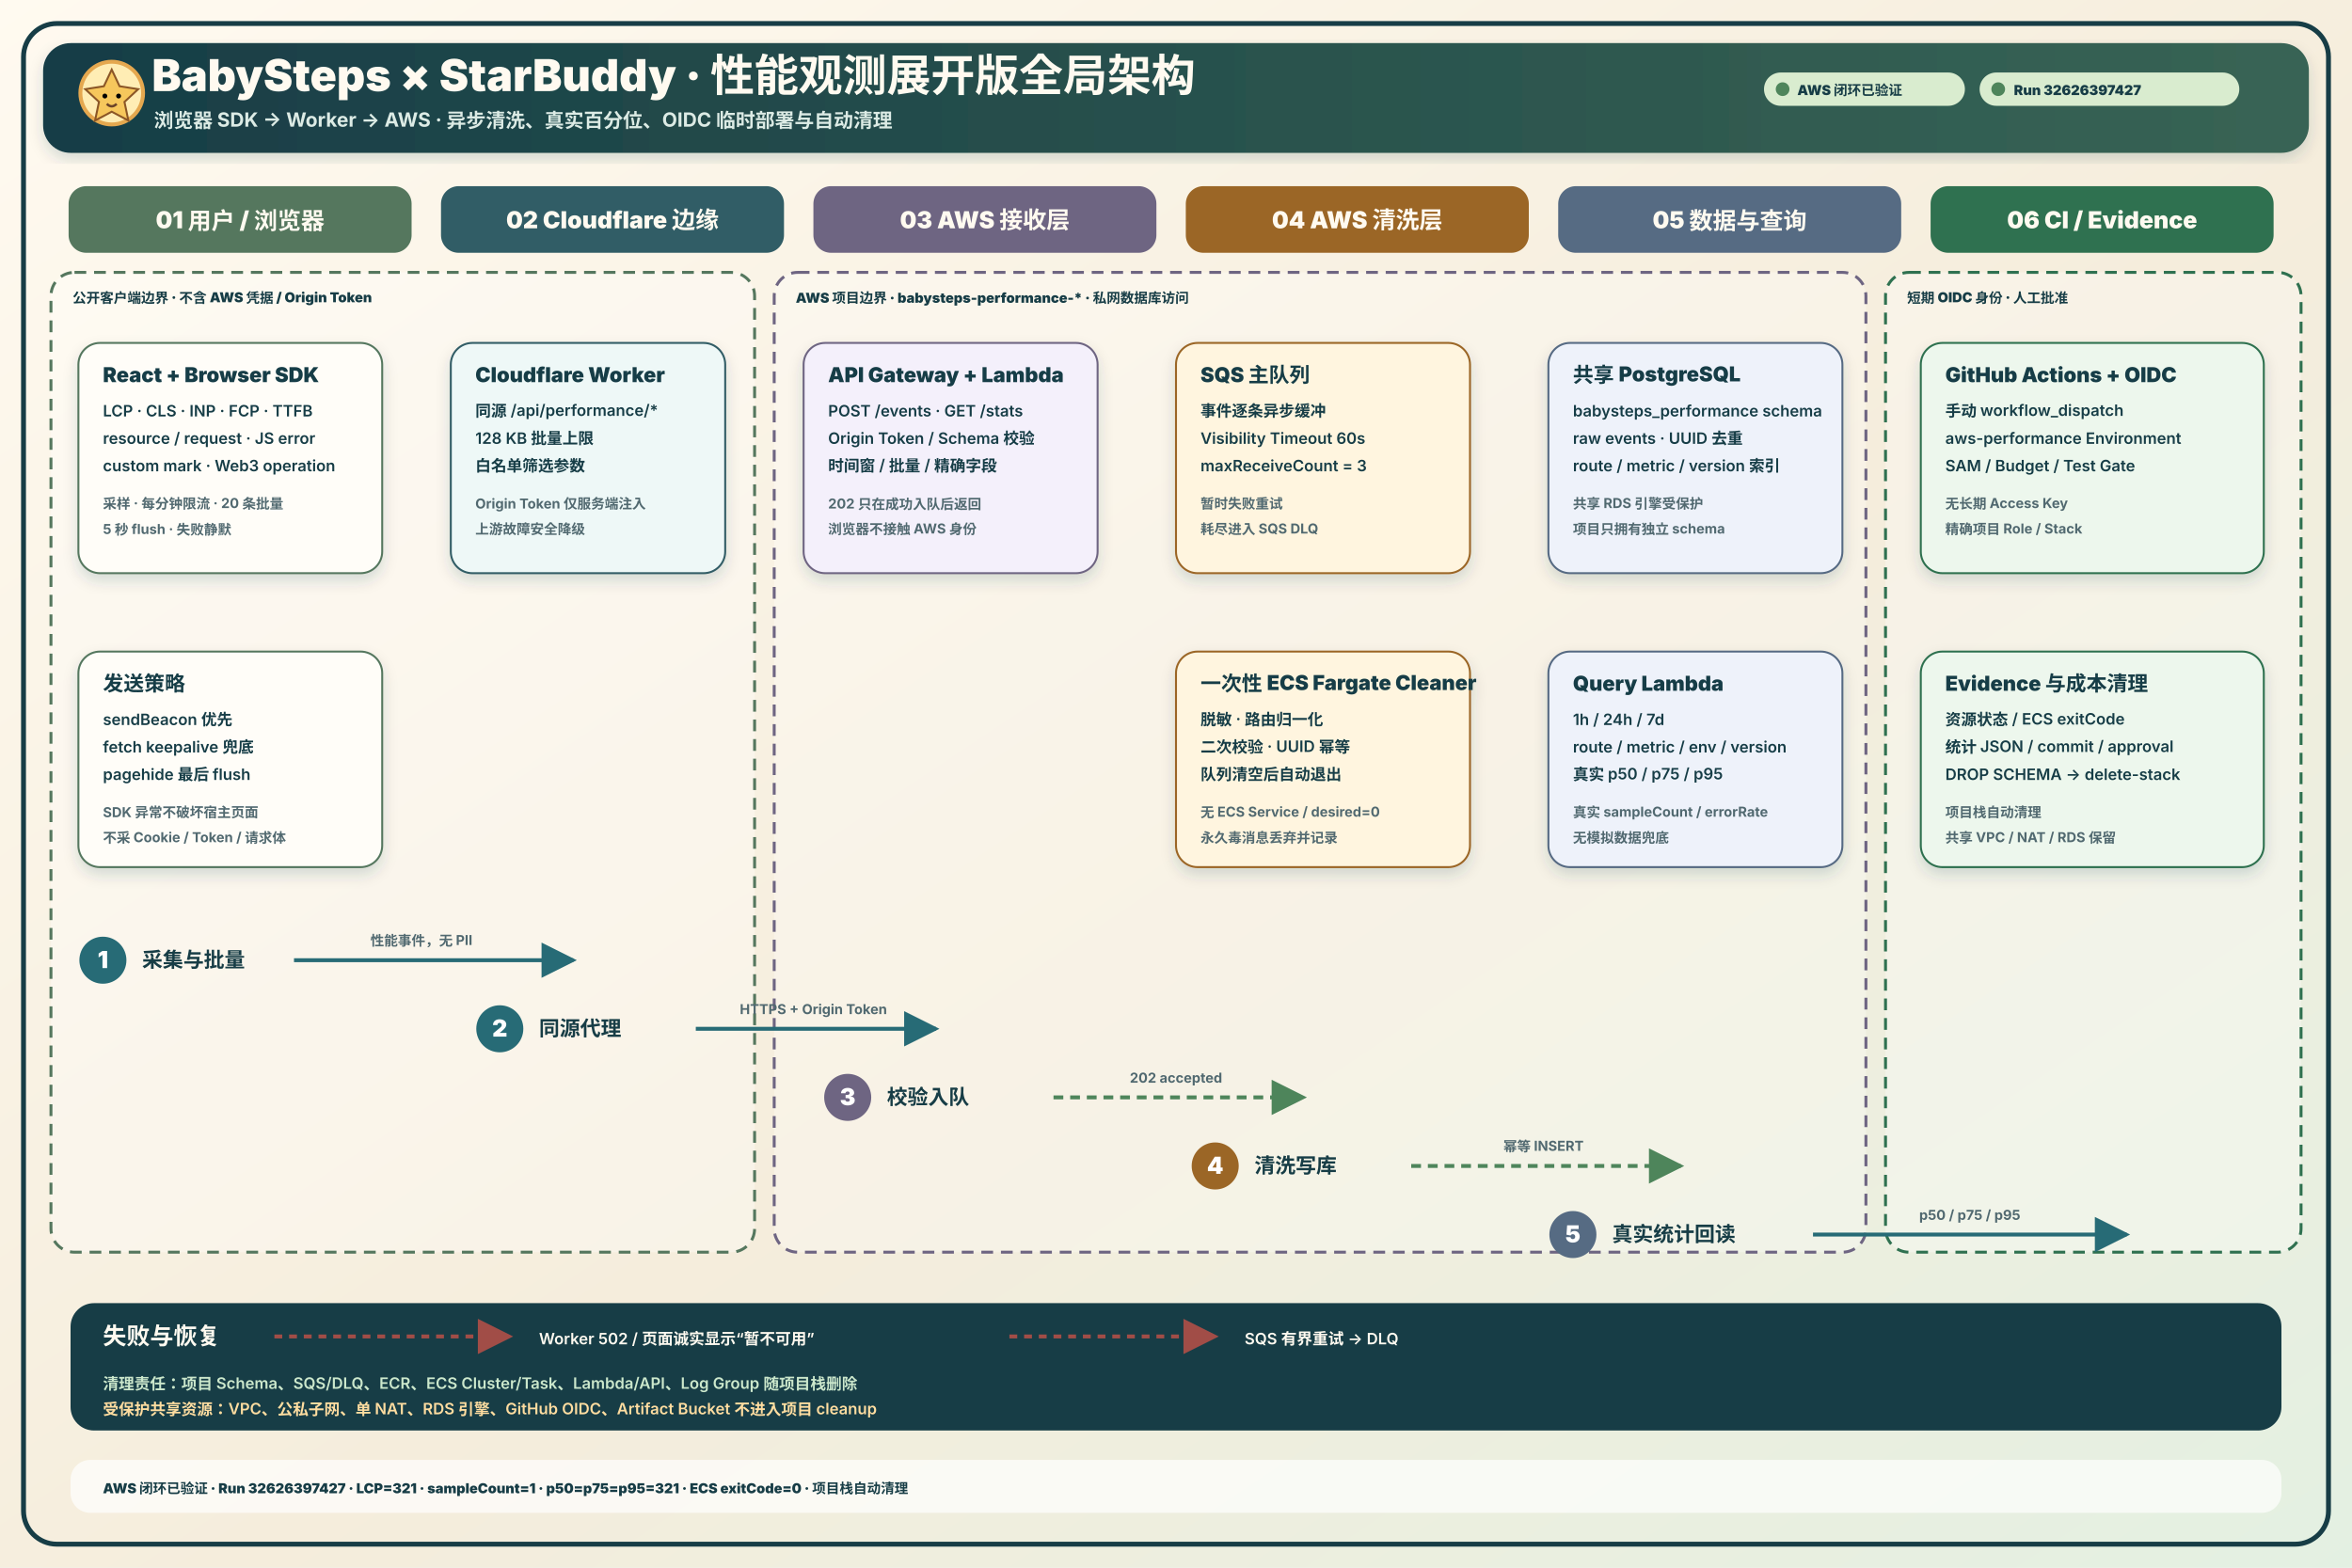
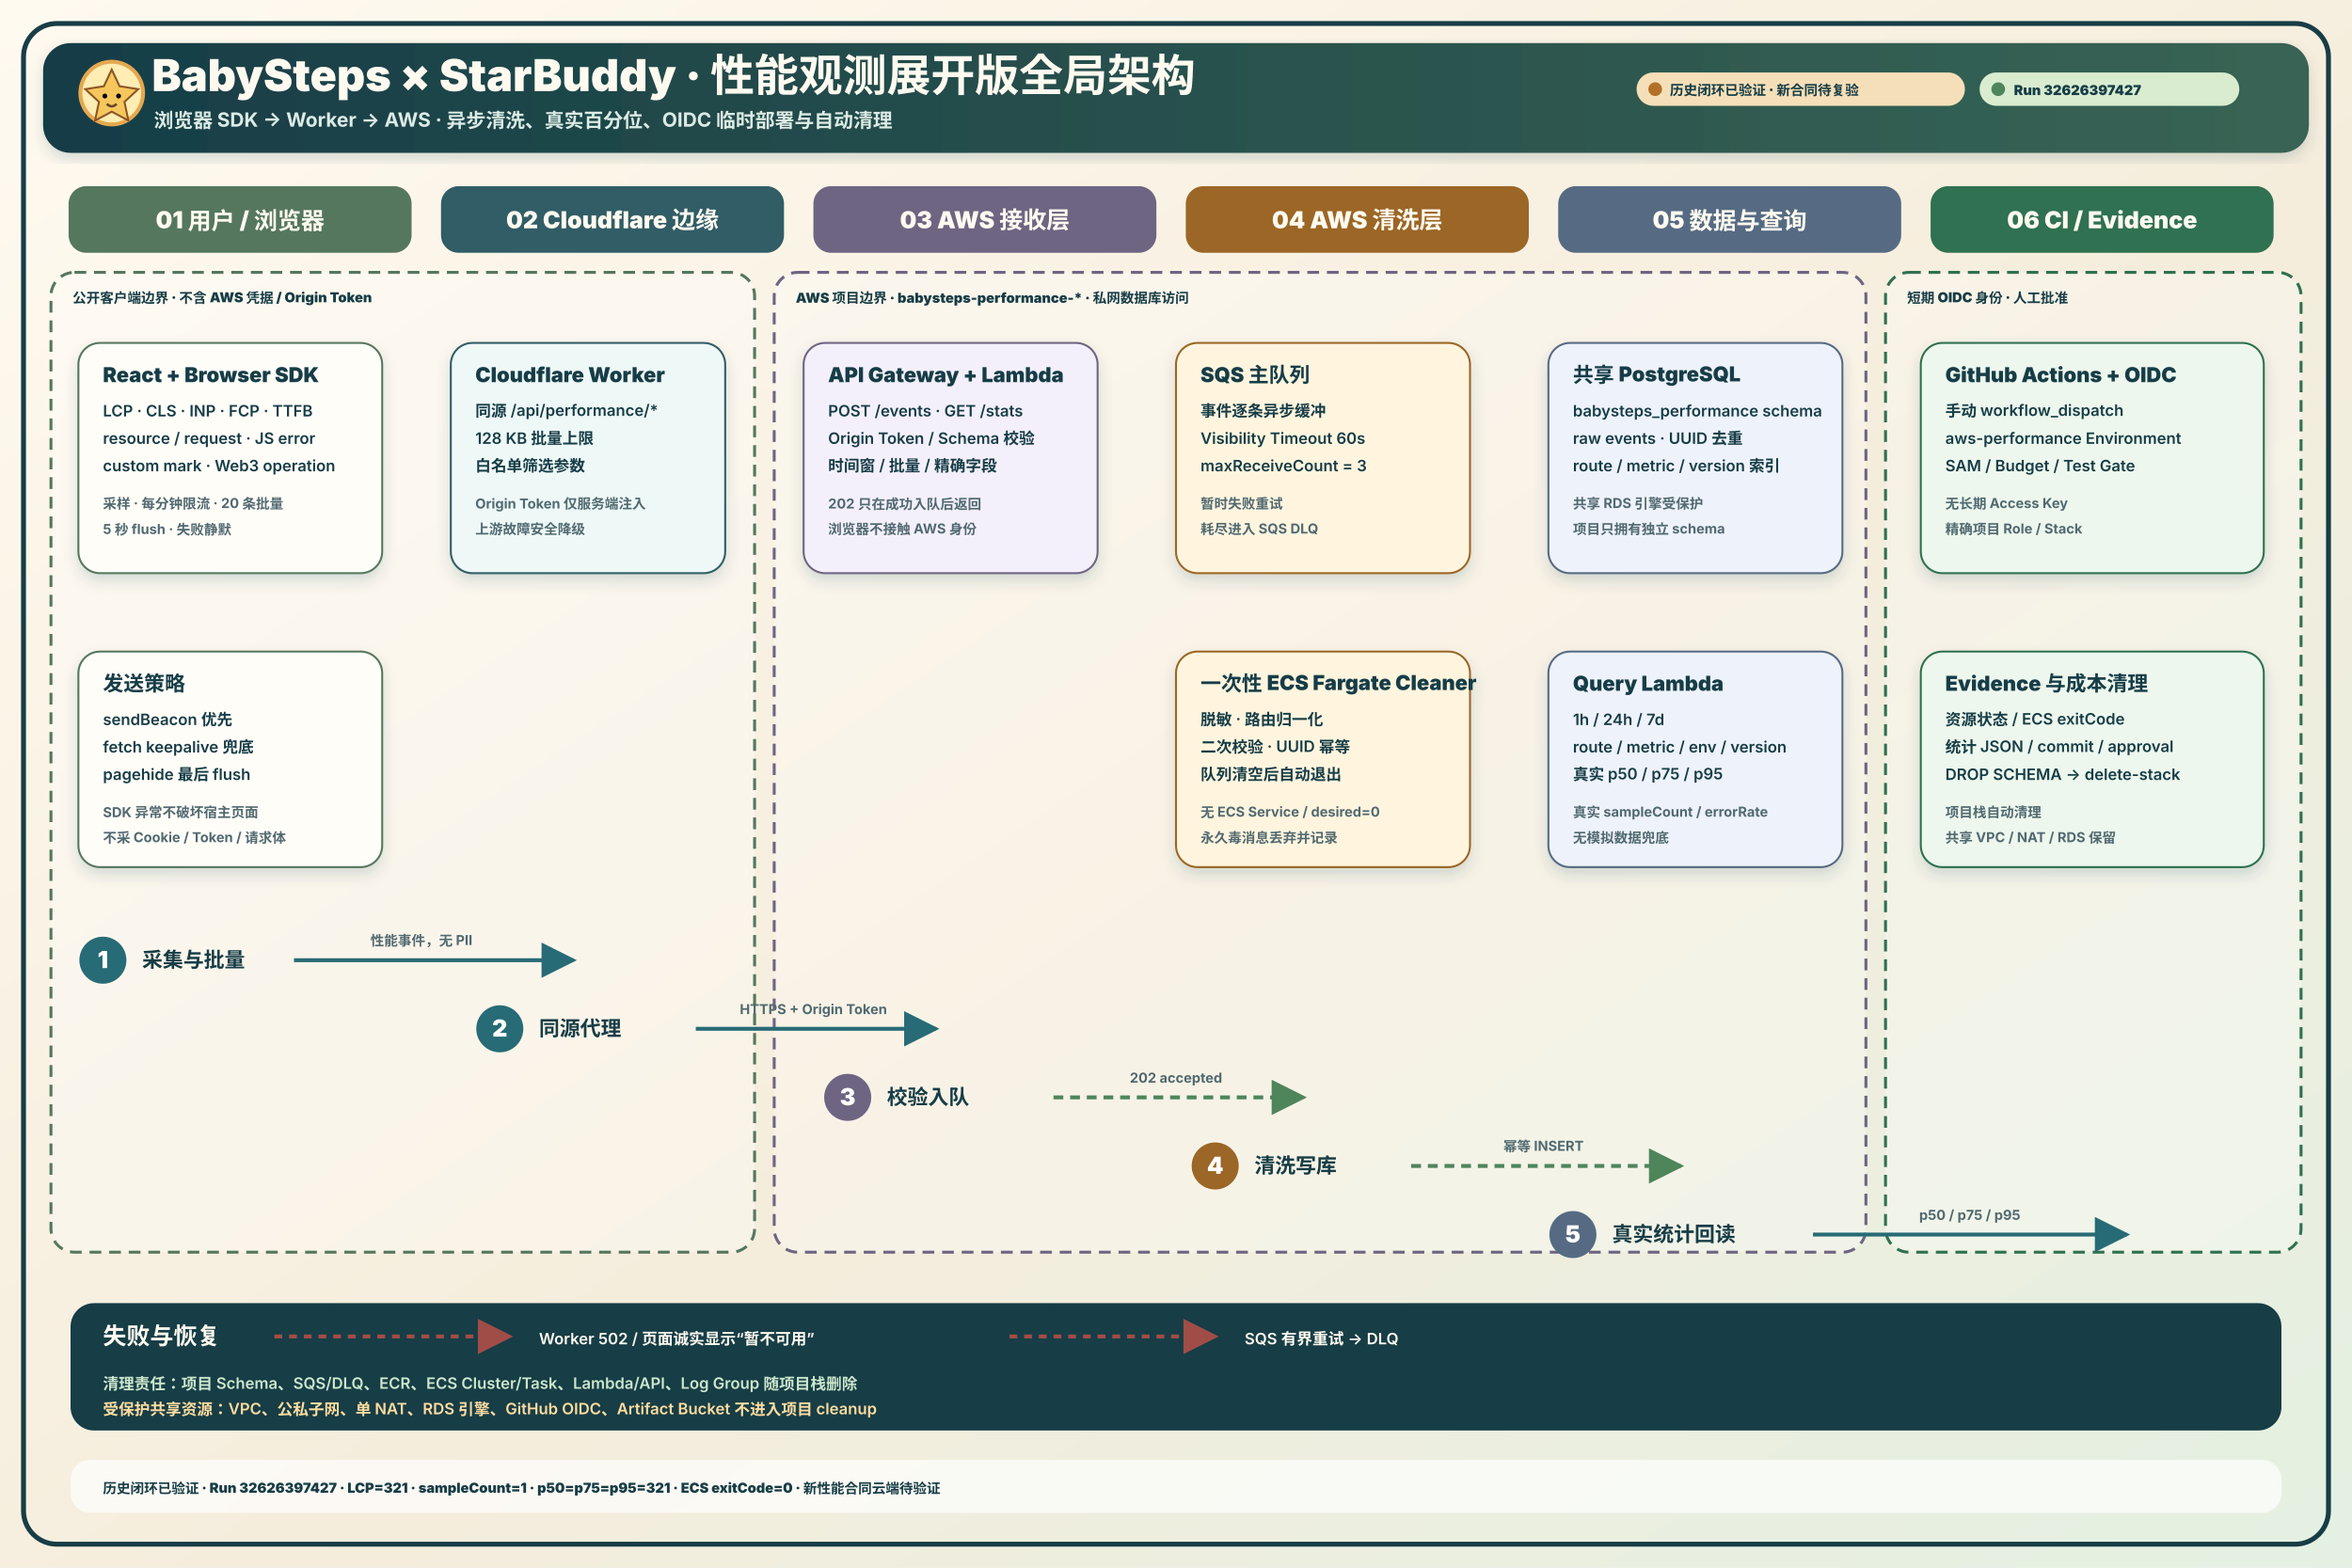
<svg xmlns="http://www.w3.org/2000/svg" width="2400" height="1600" viewBox="0 0 2400 1600" role="img" aria-labelledby="title desc">
  <defs>
    <linearGradient id="bg" x1="0" y1="0" x2="1" y2="1">
      <stop stop-color="#fffaf0" />
      <stop offset=".55" stop-color="#f5eddc" />
      <stop offset="1" stop-color="#e3f0e2" />
    </linearGradient>
    <linearGradient id="head" x1="0" y1="0" x2="1" y2="0">
      <stop stop-color="#173d46" />
      <stop offset="1" stop-color="#386454" />
    </linearGradient>
    <filter id="shadow">
      <feDropShadow dx="0" dy="7" stdDeviation="7" flood-color="#173d46" flood-opacity=".16" />
    </filter>
    <marker id="arrow" viewBox="0 0 10 10" refX="9" refY="5" markerWidth="9" markerHeight="9" orient="auto-start-reverse">
      <path d="M0 0L10 5L0 10Z" fill="#276b76" />
    </marker>
    <marker id="dataArrow" viewBox="0 0 10 10" refX="9" refY="5" markerWidth="9" markerHeight="9" orient="auto-start-reverse">
      <path d="M0 0L10 5L0 10Z" fill="#4e855b" />
    </marker>
    <marker id="failArrow" viewBox="0 0 10 10" refX="9" refY="5" markerWidth="9" markerHeight="9" orient="auto-start-reverse">
      <path d="M0 0L10 5L0 10Z" fill="#a14d47" />
    </marker>
    <style>
      text{font-family:Inter,"PingFang SC","Microsoft YaHei",sans-serif;fill:#173d46}.title{font-size:45px;font-weight:900;fill:#fffaf0}.subtitle{font-size:20px;font-weight:650;fill:#dcebe5}.lane{font-size:24px;font-weight:900;fill:#fffaf0}.cardTitle{font-size:21px;font-weight:900}.body{font-size:16px;font-weight:620}.small{font-size:14px;font-weight:650;fill:#516970}.status{font-size:14px;font-weight:850}.number{font-size:24px;font-weight:950;fill:#fff}.request{fill:none;stroke:#276b76;stroke-width:4;marker-end:url(#arrow)}.data{fill:none;stroke:#4e855b;stroke-width:4;stroke-dasharray:10 7;marker-end:url(#dataArrow)}.fail{fill:none;stroke:#a14d47;stroke-width:4;stroke-dasharray:8 7;marker-end:url(#failArrow)}
    </style>
  </defs>
  <rect width="2400" height="1600" fill="url(#bg)" />
  <rect x="24" y="24" width="2352" height="1552" rx="34" fill="none" stroke="#173d46" stroke-width="5" />
  <rect x="44" y="44" width="2312" height="112" rx="28" fill="url(#head)" filter="url(#shadow)" />
  <g transform="translate(80 67)">
    <circle cx="34" cy="28" r="32" fill="#ffedb4" stroke="#e5a84f" stroke-width="4" />
    <path d="M34 4L42 21L61 24L47 37L51 56L34 47L17 56L21 37L7 24L26 21Z" fill="#f6c75c" stroke="#8b5626" stroke-width="2" />
    <circle cx="27" cy="31" r="2.5" />
    <circle cx="41" cy="31" r="2.5" />
    <path d="M29 39Q34 44 39 39" fill="none" stroke="#6b4328" stroke-width="2.5" />
  </g>
  <text x="155" y="93" class="title">BabySteps × StarBuddy · 性能观测展开版全局架构</text>
  <text x="157" y="130" class="subtitle">浏览器 SDK → Worker → AWS · 异步清洗、真实百分位、OIDC 临时部署与自动清理</text>
-   <g transform="translate(1800 74)">
-     <rect width="205" height="34" rx="17" fill="#d9eccf" />
-     <circle cx="19" cy="17" r="7" fill="#4e855b" />
-     <text x="34" y="23" class="status">AWS 闭环已验证</text>
-     <rect x="220" width="265" height="34" rx="17" fill="#d9eccf" />
-     <circle cx="239" cy="17" r="7" fill="#4e855b" />
-     <text x="255" y="23" class="status">Run 32626397427</text>
+   <g transform="translate(1670 74)">
+     <rect width="335" height="34" rx="17" fill="#f5dfb8" />
+     <circle cx="19" cy="17" r="7" fill="#b27126" />
+     <text x="34" y="23" class="status">历史闭环已验证 · 新合同待复验</text>
+     <rect x="350" width="265" height="34" rx="17" fill="#d9eccf" />
+     <circle cx="369" cy="17" r="7" fill="#4e855b" />
+     <text x="385" y="23" class="status">Run 32626397427</text>
  </g>
  <g transform="translate(70 190)">
    <g>
      <rect width="350" height="68" rx="18" fill="#55775e" />
      <text x="175" y="43" text-anchor="middle" class="lane">01 用户 / 浏览器</text>
    </g>
    <g transform="translate(380)">
      <rect width="350" height="68" rx="18" fill="#315d66" />
      <text x="175" y="43" text-anchor="middle" class="lane">02 Cloudflare 边缘</text>
    </g>
    <g transform="translate(760)">
      <rect width="350" height="68" rx="18" fill="#6e6582" />
      <text x="175" y="43" text-anchor="middle" class="lane">03 AWS 接收层</text>
    </g>
    <g transform="translate(1140)">
      <rect width="350" height="68" rx="18" fill="#9b6626" />
      <text x="175" y="43" text-anchor="middle" class="lane">04 AWS 清洗层</text>
    </g>
    <g transform="translate(1520)">
      <rect width="350" height="68" rx="18" fill="#566b83" />
      <text x="175" y="43" text-anchor="middle" class="lane">05 数据与查询</text>
    </g>
    <g transform="translate(1900)">
      <rect width="350" height="68" rx="18" fill="#2f7150" />
      <text x="175" y="43" text-anchor="middle" class="lane">06 CI / Evidence</text>
    </g>
  </g>
  <rect x="52" y="278" width="718" height="1000" rx="24" fill="#ffffff" fill-opacity=".32" stroke="#55775e" stroke-width="3" stroke-dasharray="12 8" />
  <text x="74" y="309" class="status">公开客户端边界 · 不含 AWS 凭据 / Origin Token</text>
  <rect x="790" y="278" width="1114" height="1000" rx="24" fill="#ffffff" fill-opacity=".28" stroke="#6e6582" stroke-width="3" stroke-dasharray="12 8" />
  <text x="812" y="309" class="status">AWS 项目边界 · babysteps-performance-* · 私网数据库访问</text>
  <rect x="1924" y="278" width="424" height="1000" rx="24" fill="#ffffff" fill-opacity=".30" stroke="#2f7150" stroke-width="3" stroke-dasharray="12 8" />
  <text x="1946" y="309" class="status">短期 OIDC 身份 · 人工批准</text>
  <g filter="url(#shadow)">
    <rect x="80" y="350" width="310" height="235" rx="22" fill="#fffdf8" stroke="#55775e" stroke-width="2" />
    <text x="105" y="390" class="cardTitle">React + Browser SDK</text>
    <text x="105" y="425" class="body">LCP · CLS · INP · FCP · TTFB</text>
    <text x="105" y="453" class="body">resource / request · JS error</text>
    <text x="105" y="481" class="body">custom mark · Web3 operation</text>
    <text x="105" y="519" class="small">采样 · 每分钟限流 · 20 条批量</text>
    <text x="105" y="545" class="small">5 秒 flush · 失败静默</text>
    <rect x="460" y="350" width="280" height="235" rx="22" fill="#eef8f7" stroke="#315d66" stroke-width="2" />
    <text x="485" y="390" class="cardTitle">Cloudflare Worker</text>
    <text x="485" y="425" class="body">同源 /api/performance/*</text>
    <text x="485" y="453" class="body">128 KB 批量上限</text>
    <text x="485" y="481" class="body">白名单筛选参数</text>
    <text x="485" y="519" class="small">Origin Token 仅服务端注入</text>
    <text x="485" y="545" class="small">上游故障安全降级</text>
    <rect x="820" y="350" width="300" height="235" rx="22" fill="#f4f0fb" stroke="#6e6582" stroke-width="2" />
    <text x="845" y="390" class="cardTitle">API Gateway + Lambda</text>
    <text x="845" y="425" class="body">POST /events · GET /stats</text>
    <text x="845" y="453" class="body">Origin Token / Schema 校验</text>
    <text x="845" y="481" class="body">时间窗 / 批量 / 精确字段</text>
    <text x="845" y="519" class="small">202 只在成功入队后返回</text>
    <text x="845" y="545" class="small">浏览器不接触 AWS 身份</text>
    <rect x="1200" y="350" width="300" height="235" rx="22" fill="#fff5df" stroke="#9b6626" stroke-width="2" />
    <text x="1225" y="390" class="cardTitle">SQS 主队列</text>
    <text x="1225" y="425" class="body">事件逐条异步缓冲</text>
    <text x="1225" y="453" class="body">Visibility Timeout 60s</text>
    <text x="1225" y="481" class="body">maxReceiveCount = 3</text>
    <text x="1225" y="519" class="small">暂时失败重试</text>
    <text x="1225" y="545" class="small">耗尽进入 SQS DLQ</text>
    <rect x="1580" y="350" width="300" height="235" rx="22" fill="#eef2fa" stroke="#566b83" stroke-width="2" />
    <text x="1605" y="390" class="cardTitle">共享 PostgreSQL</text>
    <text x="1605" y="425" class="body">babysteps_performance schema</text>
    <text x="1605" y="453" class="body">raw events · UUID 去重</text>
    <text x="1605" y="481" class="body">route / metric / version 索引</text>
    <text x="1605" y="519" class="small">共享 RDS 引擎受保护</text>
    <text x="1605" y="545" class="small">项目只拥有独立 schema</text>
    <rect x="1960" y="350" width="350" height="235" rx="22" fill="#edf7ed" stroke="#2f7150" stroke-width="2" />
    <text x="1985" y="390" class="cardTitle">GitHub Actions + OIDC</text>
    <text x="1985" y="425" class="body">手动 workflow_dispatch</text>
    <text x="1985" y="453" class="body">aws-performance Environment</text>
    <text x="1985" y="481" class="body">SAM / Budget / Test Gate</text>
    <text x="1985" y="519" class="small">无长期 Access Key</text>
    <text x="1985" y="545" class="small">精确项目 Role / Stack</text>
    <rect x="80" y="665" width="310" height="220" rx="22" fill="#fffdf8" stroke="#55775e" stroke-width="2" />
    <text x="105" y="705" class="cardTitle">发送策略</text>
    <text x="105" y="740" class="body">sendBeacon 优先</text>
    <text x="105" y="768" class="body">fetch keepalive 兜底</text>
    <text x="105" y="796" class="body">pagehide 最后 flush</text>
    <text x="105" y="834" class="small">SDK 异常不破坏宿主页面</text>
    <text x="105" y="860" class="small">不采 Cookie / Token / 请求体</text>
    <rect x="1200" y="665" width="300" height="220" rx="22" fill="#fff5df" stroke="#9b6626" stroke-width="2" />
    <text x="1225" y="705" class="cardTitle">一次性 ECS Fargate Cleaner</text>
    <text x="1225" y="740" class="body">脱敏 · 路由归一化</text>
    <text x="1225" y="768" class="body">二次校验 · UUID 幂等</text>
    <text x="1225" y="796" class="body">队列清空后自动退出</text>
    <text x="1225" y="834" class="small">无 ECS Service / desired=0</text>
    <text x="1225" y="860" class="small">永久毒消息丢弃并记录</text>
    <rect x="1580" y="665" width="300" height="220" rx="22" fill="#eef2fa" stroke="#566b83" stroke-width="2" />
    <text x="1605" y="705" class="cardTitle">Query Lambda</text>
    <text x="1605" y="740" class="body">1h / 24h / 7d</text>
    <text x="1605" y="768" class="body">route / metric / env / version</text>
    <text x="1605" y="796" class="body">真实 p50 / p75 / p95</text>
    <text x="1605" y="834" class="small">真实 sampleCount / errorRate</text>
    <text x="1605" y="860" class="small">无模拟数据兜底</text>
    <rect x="1960" y="665" width="350" height="220" rx="22" fill="#edf7ed" stroke="#2f7150" stroke-width="2" />
    <text x="1985" y="705" class="cardTitle">Evidence 与成本清理</text>
    <text x="1985" y="740" class="body">资源状态 / ECS exitCode</text>
    <text x="1985" y="768" class="body">统计 JSON / commit / approval</text>
    <text x="1985" y="796" class="body">DROP SCHEMA → delete-stack</text>
    <text x="1985" y="834" class="small">项目栈自动清理</text>
    <text x="1985" y="860" class="small">共享 VPC / NAT / RDS 保留</text>
  </g>
  <g>
    <circle cx="105" cy="980" r="24" fill="#276b76" />
    <text x="105" y="988" text-anchor="middle" class="number">1</text>
    <text x="145" y="987" class="cardTitle">采集与批量</text>
    <path class="request" d="M300 980H585" />
    <text x="430" y="965" text-anchor="middle" class="small">性能事件，无 PII</text>
    <circle cx="510" cy="1050" r="24" fill="#276b76" />
    <text x="510" y="1058" text-anchor="middle" class="number">2</text>
    <text x="550" y="1057" class="cardTitle">同源代理</text>
    <path class="request" d="M710 1050H955" />
    <text x="830" y="1035" text-anchor="middle" class="small">HTTPS + Origin Token</text>
    <circle cx="865" cy="1120" r="24" fill="#6e6582" />
    <text x="865" y="1128" text-anchor="middle" class="number">3</text>
    <text x="905" y="1127" class="cardTitle">校验入队</text>
    <path class="data" d="M1075 1120H1330" />
    <text x="1200" y="1105" text-anchor="middle" class="small">202 accepted</text>
    <circle cx="1240" cy="1190" r="24" fill="#9b6626" />
    <text x="1240" y="1198" text-anchor="middle" class="number">4</text>
    <text x="1280" y="1197" class="cardTitle">清洗写库</text>
    <path class="data" d="M1440 1190H1715" />
    <text x="1575" y="1175" text-anchor="middle" class="small">幂等 INSERT</text>
    <circle cx="1605" cy="1260" r="24" fill="#566b83" />
    <text x="1605" y="1268" text-anchor="middle" class="number">5</text>
    <text x="1645" y="1267" class="cardTitle">真实统计回读</text>
    <path class="request" d="M1850 1260H2170" />
    <text x="2010" y="1245" text-anchor="middle" class="small">p50 / p75 / p95</text>
  </g>
  <rect x="72" y="1330" width="2256" height="130" rx="24" fill="#173d46" />
  <text x="105" y="1372" class="lane">失败与恢复</text>
  <path class="fail" d="M280 1364H520" />
  <text x="550" y="1372" class="body" style="fill:#fffaf0">Worker 502 / 页面诚实显示“暂不可用”</text>
  <path class="fail" d="M1030 1364H1240" />
  <text x="1270" y="1372" class="body" style="fill:#fffaf0">SQS 有界重试 → DLQ</text>
  <text x="105" y="1418" class="body" style="fill:#cce8cc">清理责任：项目 Schema、SQS/DLQ、ECR、ECS Cluster/Task、Lambda/API、Log Group 随项目栈删除</text>
  <text x="105" y="1444" class="body" style="fill:#ffdda0">受保护共享资源：VPC、公私子网、单 NAT、RDS 引擎、GitHub OIDC、Artifact Bucket 不进入项目 cleanup</text>
  <rect x="72" y="1490" width="2256" height="54" rx="20" fill="#fff" fill-opacity=".68" />
-   <text x="105" y="1524" class="status">AWS 闭环已验证 · Run 32626397427 · LCP=321 · sampleCount=1 · p50=p75=p95=321 · ECS exitCode=0 · 项目栈自动清理</text>
+   <text x="105" y="1524" class="status">历史闭环已验证 · Run 32626397427 · LCP=321 · sampleCount=1 · p50=p75=p95=321 · ECS exitCode=0 · 新性能合同云端待验证</text>
</svg>
